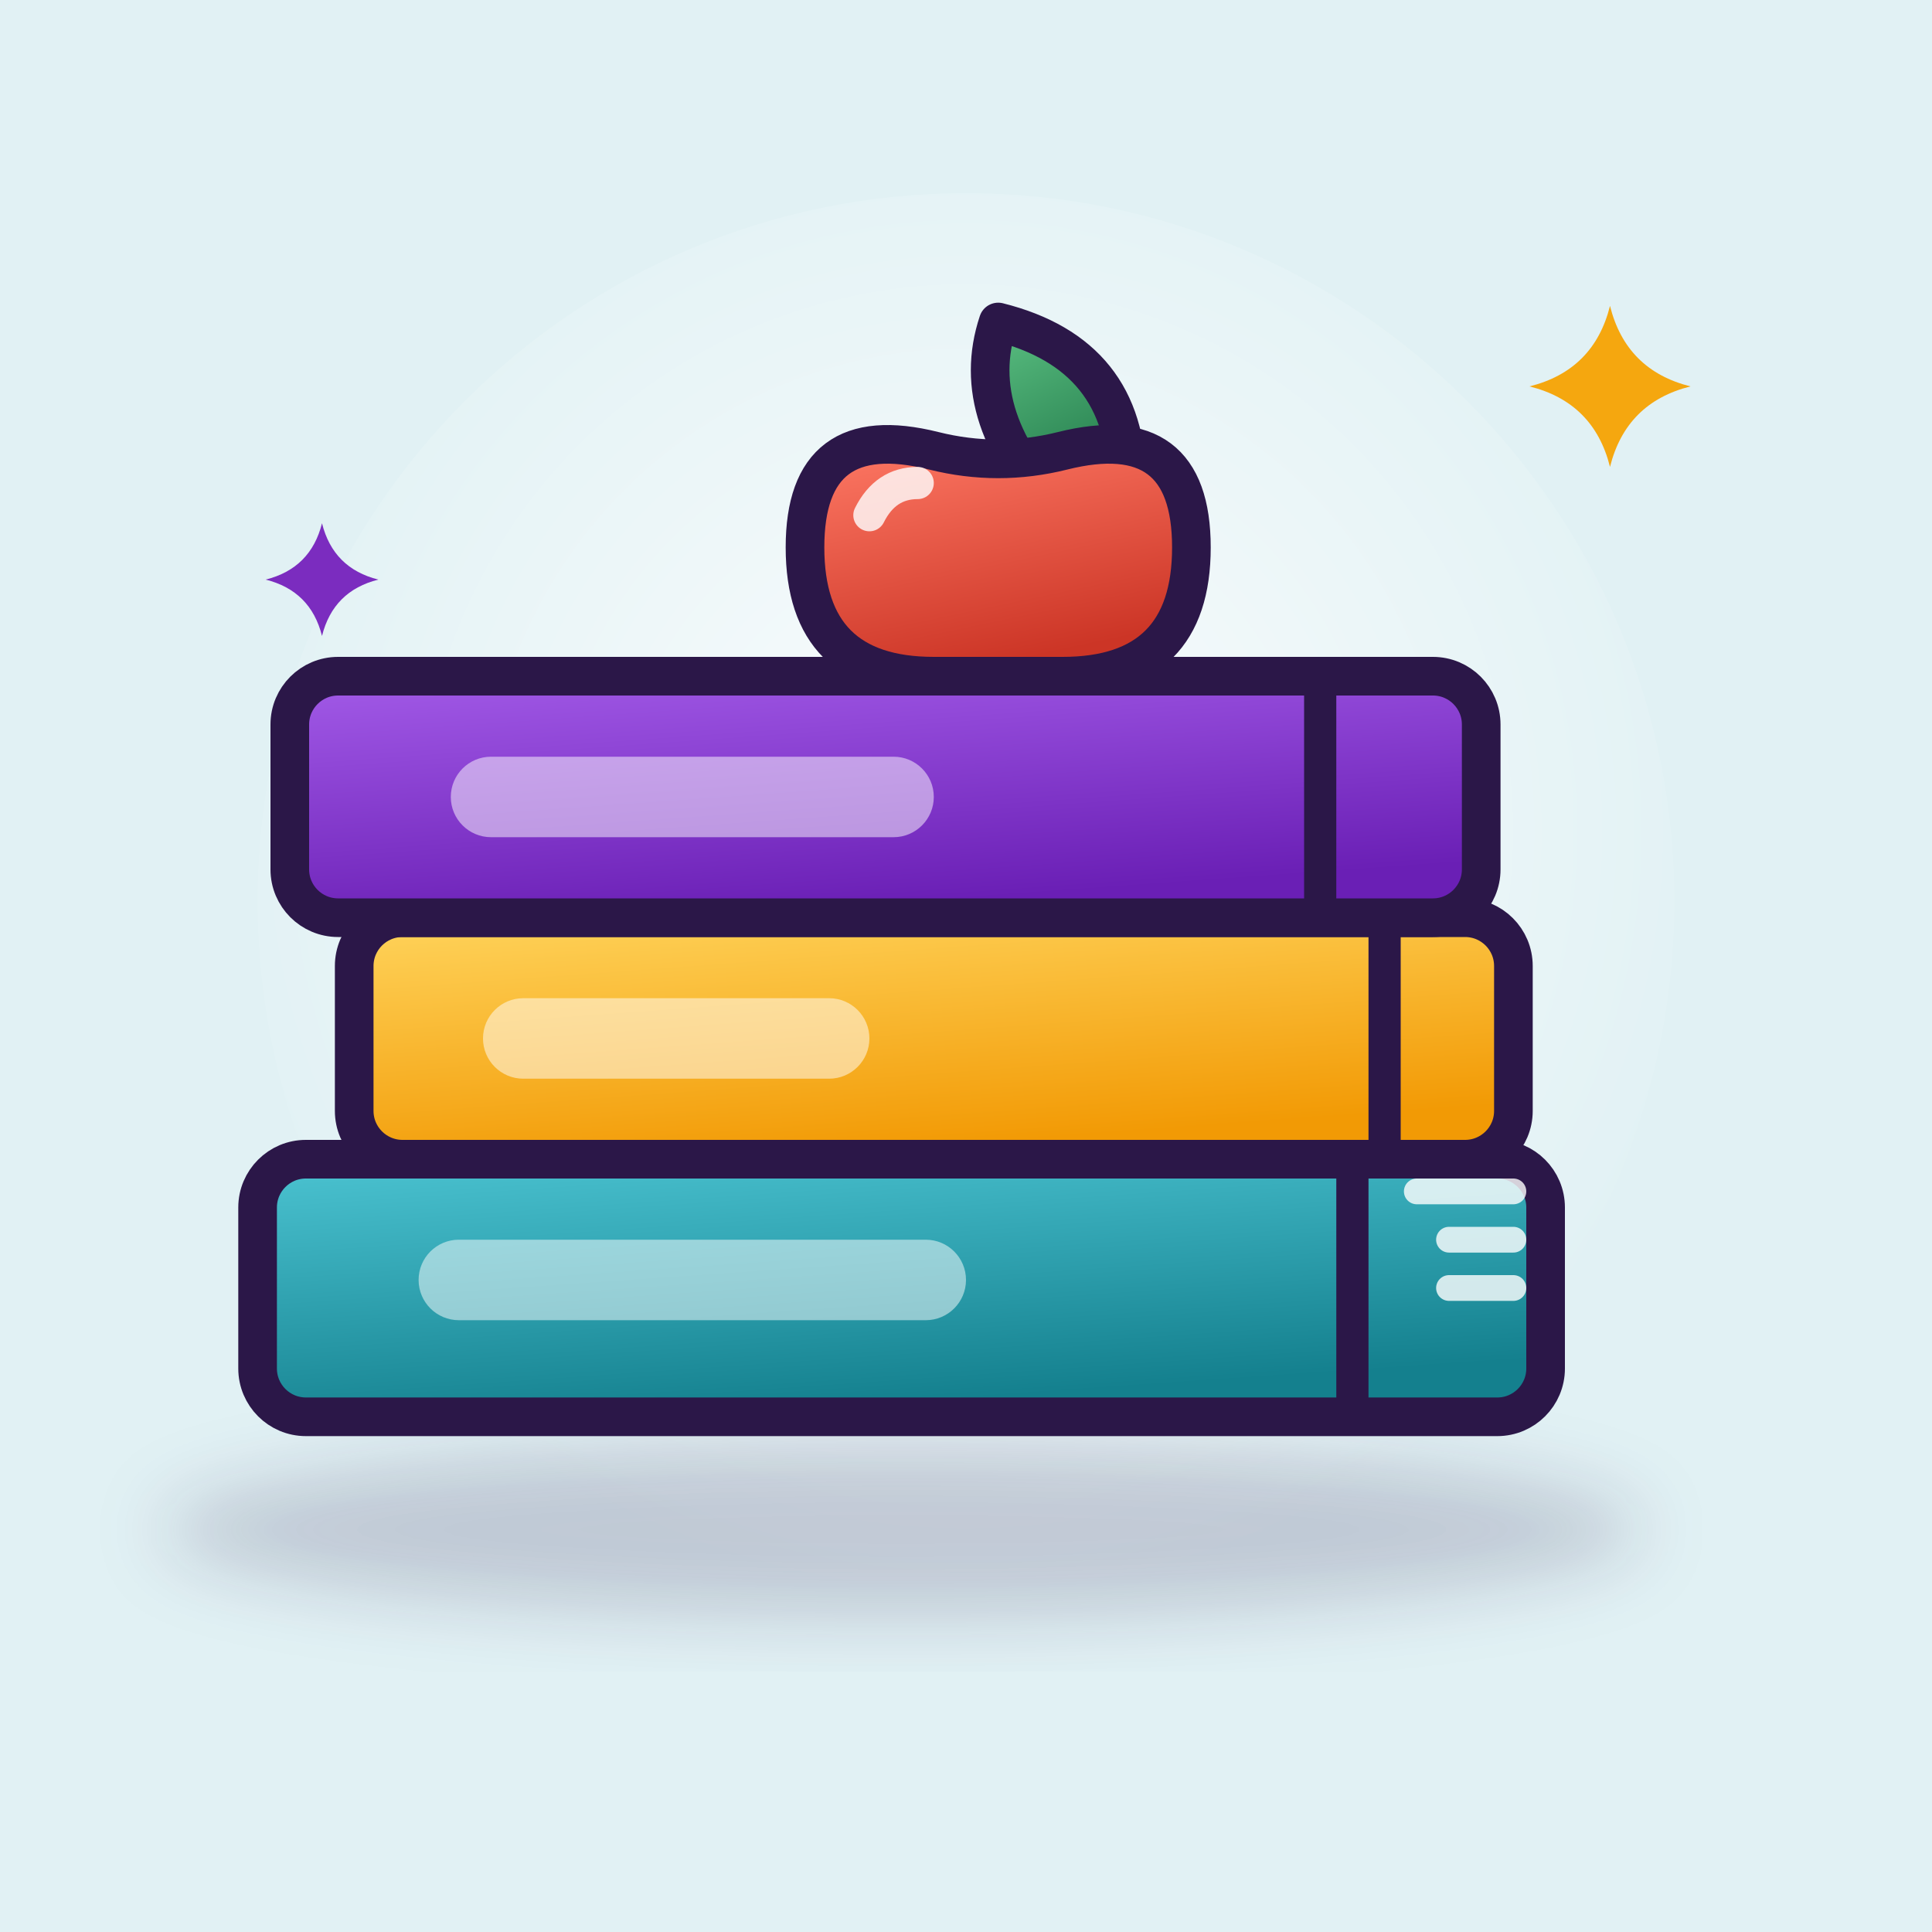
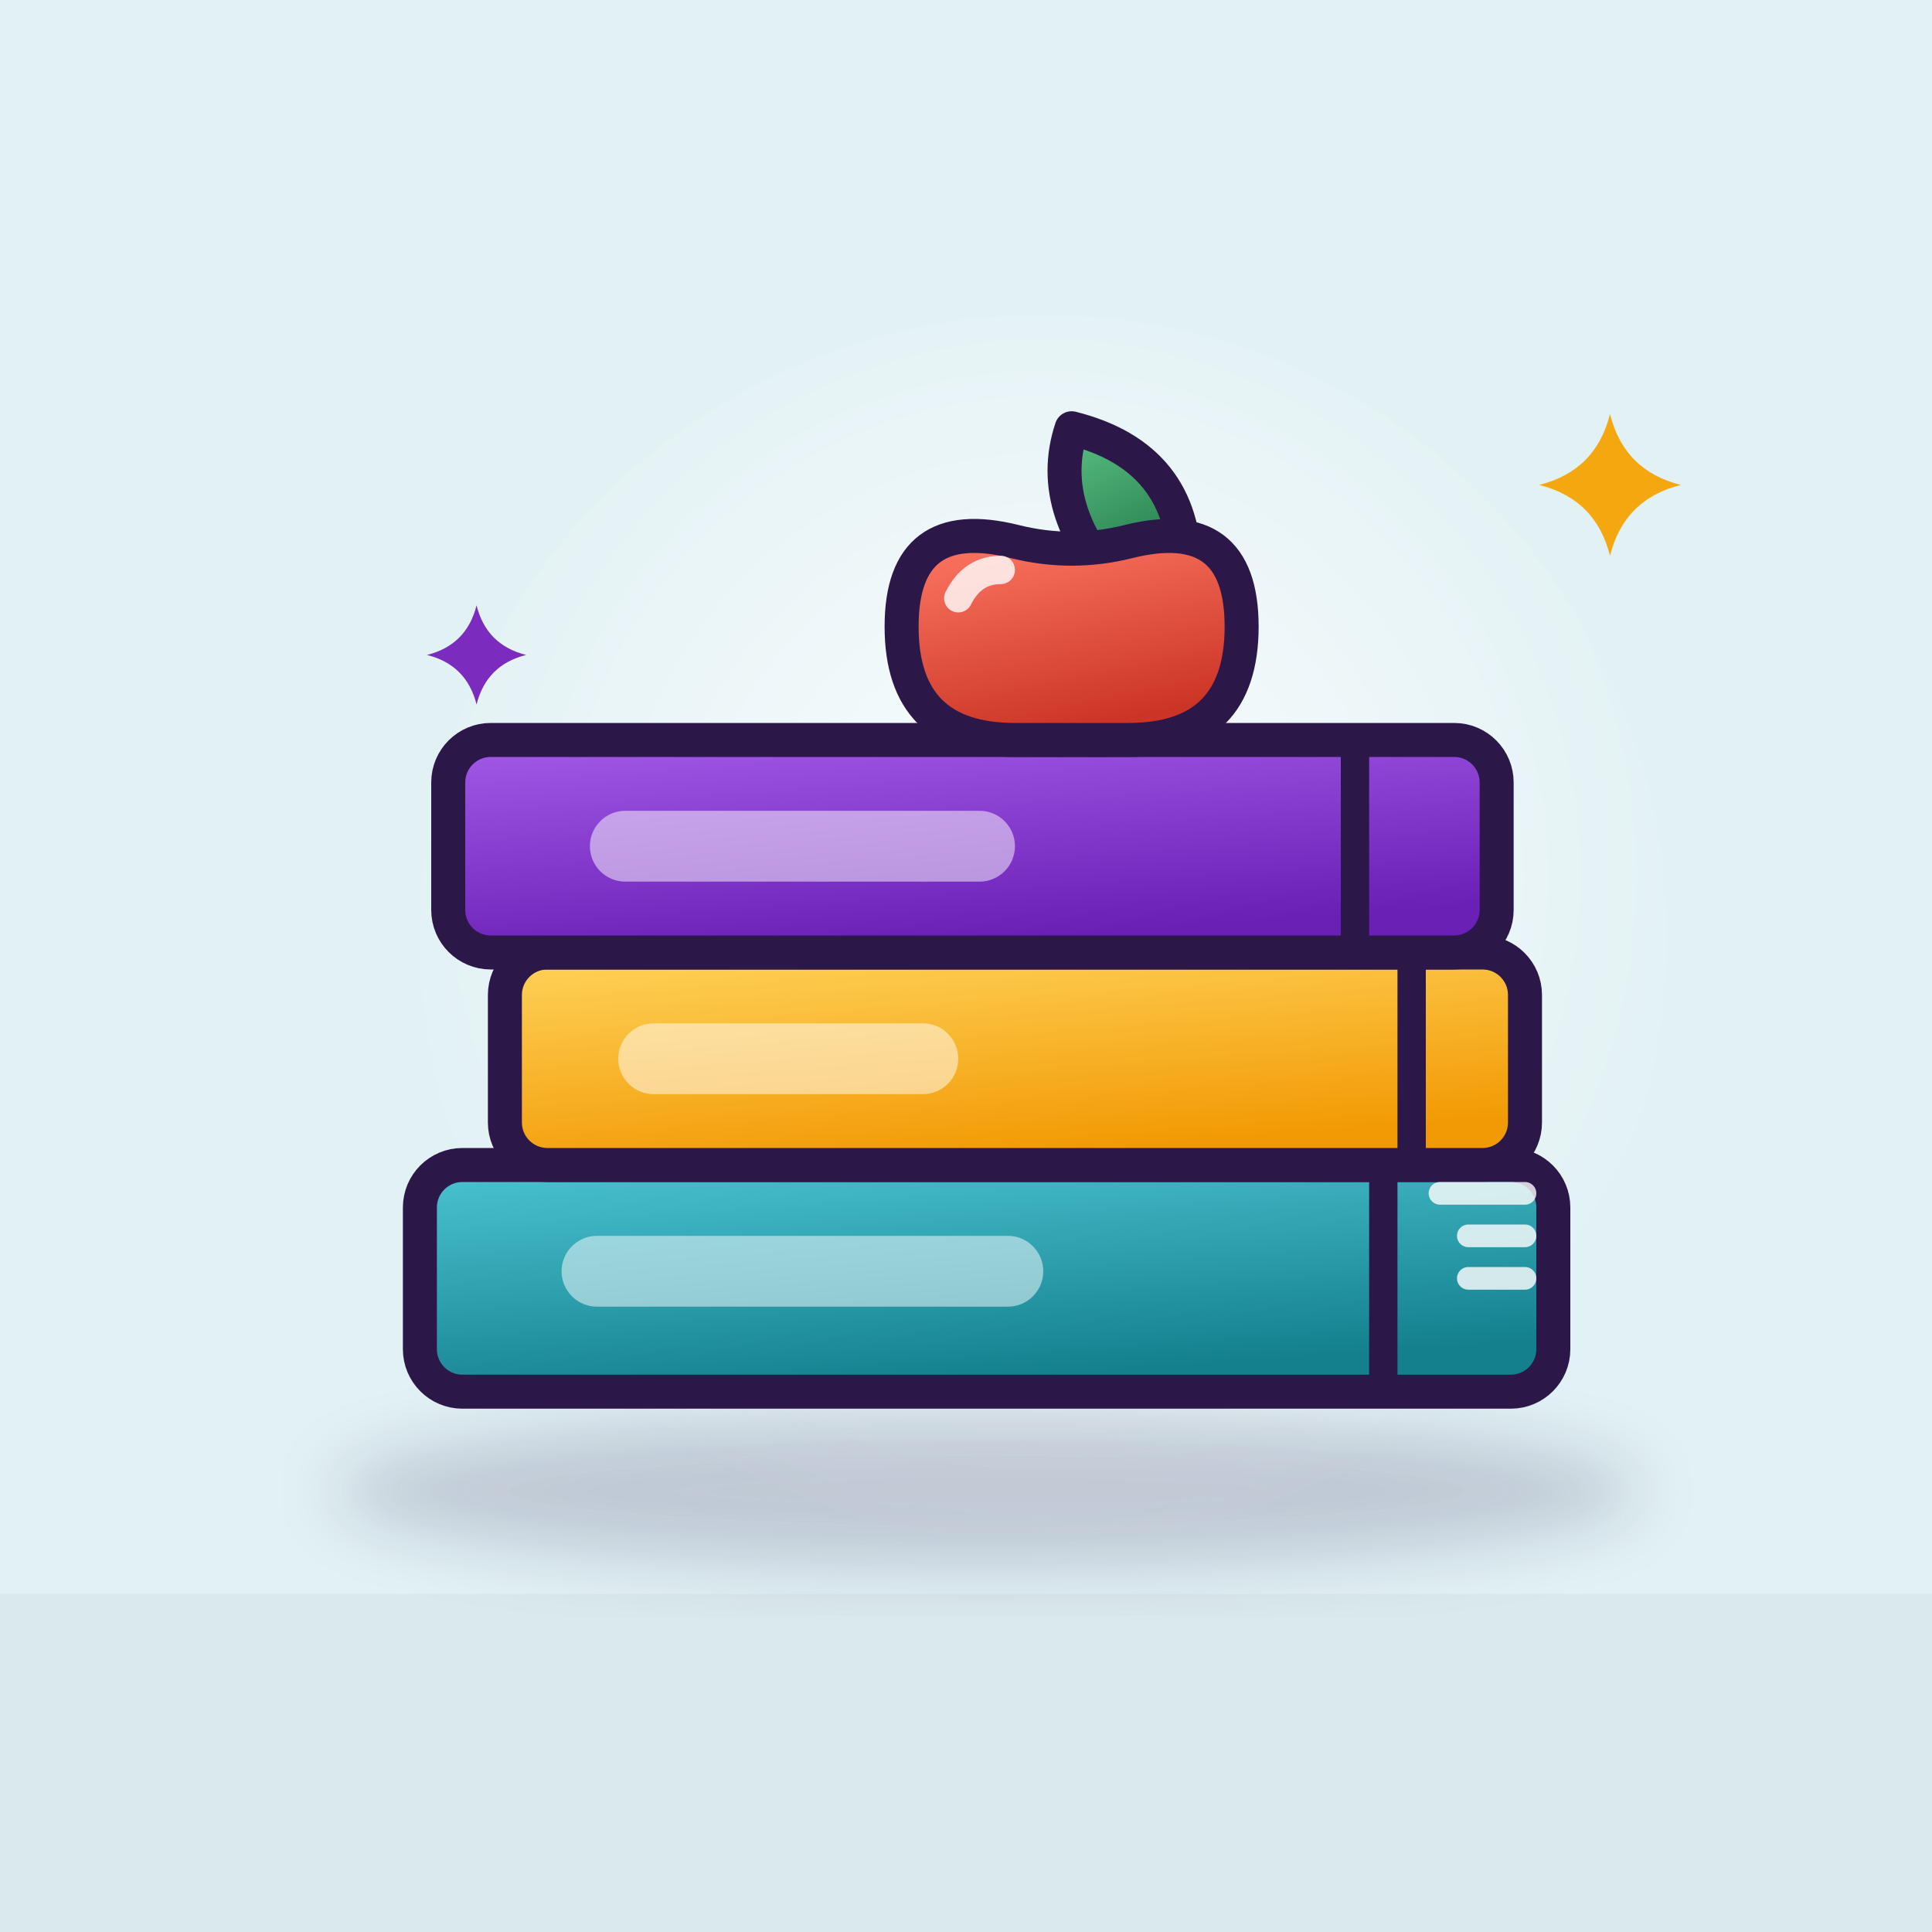
<svg xmlns="http://www.w3.org/2000/svg" viewBox="0 0 120 120" role="img">
  <defs>
    <linearGradient id="pur" x1="0" y1="0" x2="0.35" y2="1">
      <stop offset="0" stop-color="#A35BE8" />
      <stop offset="1" stop-color="#6A1FB5" />
    </linearGradient>
    <linearGradient id="purD" x1="0" y1="0" x2="0.35" y2="1">
      <stop offset="0" stop-color="#7B2CBF" />
      <stop offset="1" stop-color="#4A1287" />
    </linearGradient>
    <linearGradient id="gold" x1="0" y1="0" x2="0.35" y2="1">
      <stop offset="0" stop-color="#FFD45C" />
      <stop offset="1" stop-color="#F29A05" />
    </linearGradient>
    <linearGradient id="goldD" x1="0" y1="0" x2="0.35" y2="1">
      <stop offset="0" stop-color="#F2A20C" />
      <stop offset="1" stop-color="#C97A00" />
    </linearGradient>
    <linearGradient id="slate" x1="0" y1="0" x2="0.35" y2="1">
      <stop offset="0" stop-color="#66737B" />
      <stop offset="1" stop-color="#353F46" />
    </linearGradient>
    <linearGradient id="slateL" x1="0" y1="0" x2="0.35" y2="1">
      <stop offset="0" stop-color="#B8C3CA" />
      <stop offset="1" stop-color="#7F8C94" />
    </linearGradient>
    <linearGradient id="red" x1="0" y1="0" x2="0.35" y2="1">
      <stop offset="0" stop-color="#FF7A66" />
      <stop offset="1" stop-color="#CC3526" />
    </linearGradient>
    <linearGradient id="blue" x1="0" y1="0" x2="0.35" y2="1">
      <stop offset="0" stop-color="#5DB0F5" />
      <stop offset="1" stop-color="#1C64A8" />
    </linearGradient>
    <linearGradient id="green" x1="0" y1="0" x2="0.35" y2="1">
      <stop offset="0" stop-color="#5CC183" />
      <stop offset="1" stop-color="#22794A" />
    </linearGradient>
    <linearGradient id="greenD" x1="0" y1="0" x2="0.35" y2="1">
      <stop offset="0" stop-color="#2F8F57" />
      <stop offset="1" stop-color="#155A33" />
    </linearGradient>
    <linearGradient id="pink" x1="0" y1="0" x2="0.35" y2="1">
      <stop offset="0" stop-color="#FF8FB5" />
      <stop offset="1" stop-color="#D02F6B" />
    </linearGradient>
    <linearGradient id="teal" x1="0" y1="0" x2="0.35" y2="1">
      <stop offset="0" stop-color="#4CC4D2" />
      <stop offset="1" stop-color="#14808E" />
    </linearGradient>
    <linearGradient id="cream" x1="0" y1="0" x2="0.35" y2="1">
      <stop offset="0" stop-color="#FFFFFF" />
      <stop offset="1" stop-color="#E6DEF2" />
    </linearGradient>
    <linearGradient id="brown" x1="0" y1="0" x2="0.35" y2="1">
      <stop offset="0" stop-color="#C68B52" />
      <stop offset="1" stop-color="#7E4F22" />
    </linearGradient>
    <linearGradient id="screen" x1="0" y1="0" x2="0.35" y2="1">
      <stop offset="0" stop-color="#D6EDFF" />
      <stop offset="1" stop-color="#7FBDF2" />
    </linearGradient>
    <linearGradient id="wood" x1="0" y1="0" x2="0.35" y2="1">
      <stop offset="0" stop-color="#E0A869" />
      <stop offset="1" stop-color="#A8692E" />
    </linearGradient>
    <linearGradient id="glow" x1="0" y1="0" x2="0.35" y2="1">
      <stop offset="0" stop-color="#FFF3C4" />
      <stop offset="1" stop-color="#FFD45C" />
    </linearGradient>
    <linearGradient id="skin" x1="0" y1="0" x2="0.35" y2="1">
      <stop offset="0" stop-color="#FFFFFF" />
      <stop offset="1" stop-color="#F1EAF9" />
    </linearGradient>
    <filter id="soft" x="-30%" y="-30%" width="160%" height="160%">
      <feGaussianBlur stdDeviation="2.2" />
    </filter>
    <radialGradient id="halo" cx="0.5" cy="0.45" r="0.55">
      <stop offset="0" stop-color="#FFFFFF" stop-opacity="0.85" />
      <stop offset="1" stop-color="#FFFFFF" stop-opacity="0" />
    </radialGradient>
  </defs>
  <rect width="120" height="120" fill="#E1F1F4" />
-   <circle cx="60" cy="56" r="44" fill="url(#halo)" />
-   <path d="M100 19 Q101 23 105 24 Q101 25 100 29 Q99 25 95 24 Q99 23 100 19 Z" fill="#F5A70F" stroke="none" />
-   <path d="M20 32.5 Q20.7 35.3 23.5 36 Q20.7 36.7 20 39.5 Q19.3 36.7 16.5 36 Q19.3 35.3 20 32.5 Z" fill="#7B2CBF" stroke="none" />
-   <ellipse cx="56" cy="95" rx="46" ry="5.5" fill="#2B1748" opacity="0.18" filter="url(#soft)" />
-   <g stroke="#2B1748" stroke-width="2.4" stroke-linejoin="round" stroke-linecap="round">
-     <rect x="16" y="72" width="80" height="16" rx="3" fill="url(#teal)" />
-     <rect x="22" y="57" width="72" height="15" rx="3" fill="url(#gold)" />
-     <rect x="18" y="42" width="74" height="15" rx="3" fill="url(#pur)" />
-     <path d="M84 72 V88 M86 57 V72 M82 42 V57" stroke-width="2" />
-     <path d="M88 74 H94 M90 77 H94 M90 80 H94" stroke="#FFFFFF" stroke-width="1.6" opacity="0.8" />
-     <rect x="28" y="47" width="30" height="5" rx="2.5" fill="#FFFFFF" opacity="0.5" stroke="none" />
-     <rect x="30" y="62" width="24" height="5" rx="2.5" fill="#FFFFFF" opacity="0.5" stroke="none" />
-     <rect x="26" y="77" width="34" height="5" rx="2.5" fill="#FFFFFF" opacity="0.5" stroke="none" />
-     <path d="M66 32 Q60 26 62 20 Q70 22 70 30" fill="url(#green)" />
-     <path d="M58 42 Q50 42 50 34 Q50 26 58 28 Q62 29 66 28 Q74 26 74 34 Q74 42 66 42 Z" fill="url(#red)" />
-     <path d="M54 32 Q55 30 57 30" fill="none" stroke="#FFFFFF" stroke-width="2" opacity="0.8" />
+   <rect x="0" y="99" width="120" height="21" fill="#2B1748" opacity="0.04" />
+   <g transform="translate(12 9) scale(0.88)">
+     <circle cx="60" cy="56" r="44" fill="url(#halo)" />
+     <path d="M100 19 Q101 23 105 24 Q101 25 100 29 Q99 25 95 24 Q99 23 100 19 Z" fill="#F5A70F" stroke="none" />
+     <path d="M20 32.5 Q20.7 35.3 23.5 36 Q20.7 36.7 20 39.5 Q19.3 36.7 16.5 36 Q19.3 35.3 20 32.5 Z" fill="#7B2CBF" stroke="none" />
+     <ellipse cx="56" cy="95" rx="46" ry="5.5" fill="#2B1748" opacity="0.18" filter="url(#soft)" />
+     <g stroke="#2B1748" stroke-width="2.4" stroke-linejoin="round" stroke-linecap="round">
+       <rect x="16" y="72" width="80" height="16" rx="3" fill="url(#teal)" />
+       <rect x="22" y="57" width="72" height="15" rx="3" fill="url(#gold)" />
+       <rect x="18" y="42" width="74" height="15" rx="3" fill="url(#pur)" />
+       <path d="M84 72 V88 M86 57 V72 M82 42 V57" stroke-width="2" />
+       <path d="M88 74 H94 M90 77 H94 M90 80 H94" stroke="#FFFFFF" stroke-width="1.6" opacity="0.8" />
+       <rect x="28" y="47" width="30" height="5" rx="2.5" fill="#FFFFFF" opacity="0.5" stroke="none" />
+       <rect x="30" y="62" width="24" height="5" rx="2.5" fill="#FFFFFF" opacity="0.5" stroke="none" />
+       <rect x="26" y="77" width="34" height="5" rx="2.5" fill="#FFFFFF" opacity="0.5" stroke="none" />
+       <path d="M66 32 Q60 26 62 20 Q70 22 70 30" fill="url(#green)" />
+       <path d="M58 42 Q50 42 50 34 Q50 26 58 28 Q62 29 66 28 Q74 26 74 34 Q74 42 66 42 Z" fill="url(#red)" />
+       <path d="M54 32 Q55 30 57 30" fill="none" stroke="#FFFFFF" stroke-width="2" opacity="0.8" />
+     </g>
  </g>
</svg>
